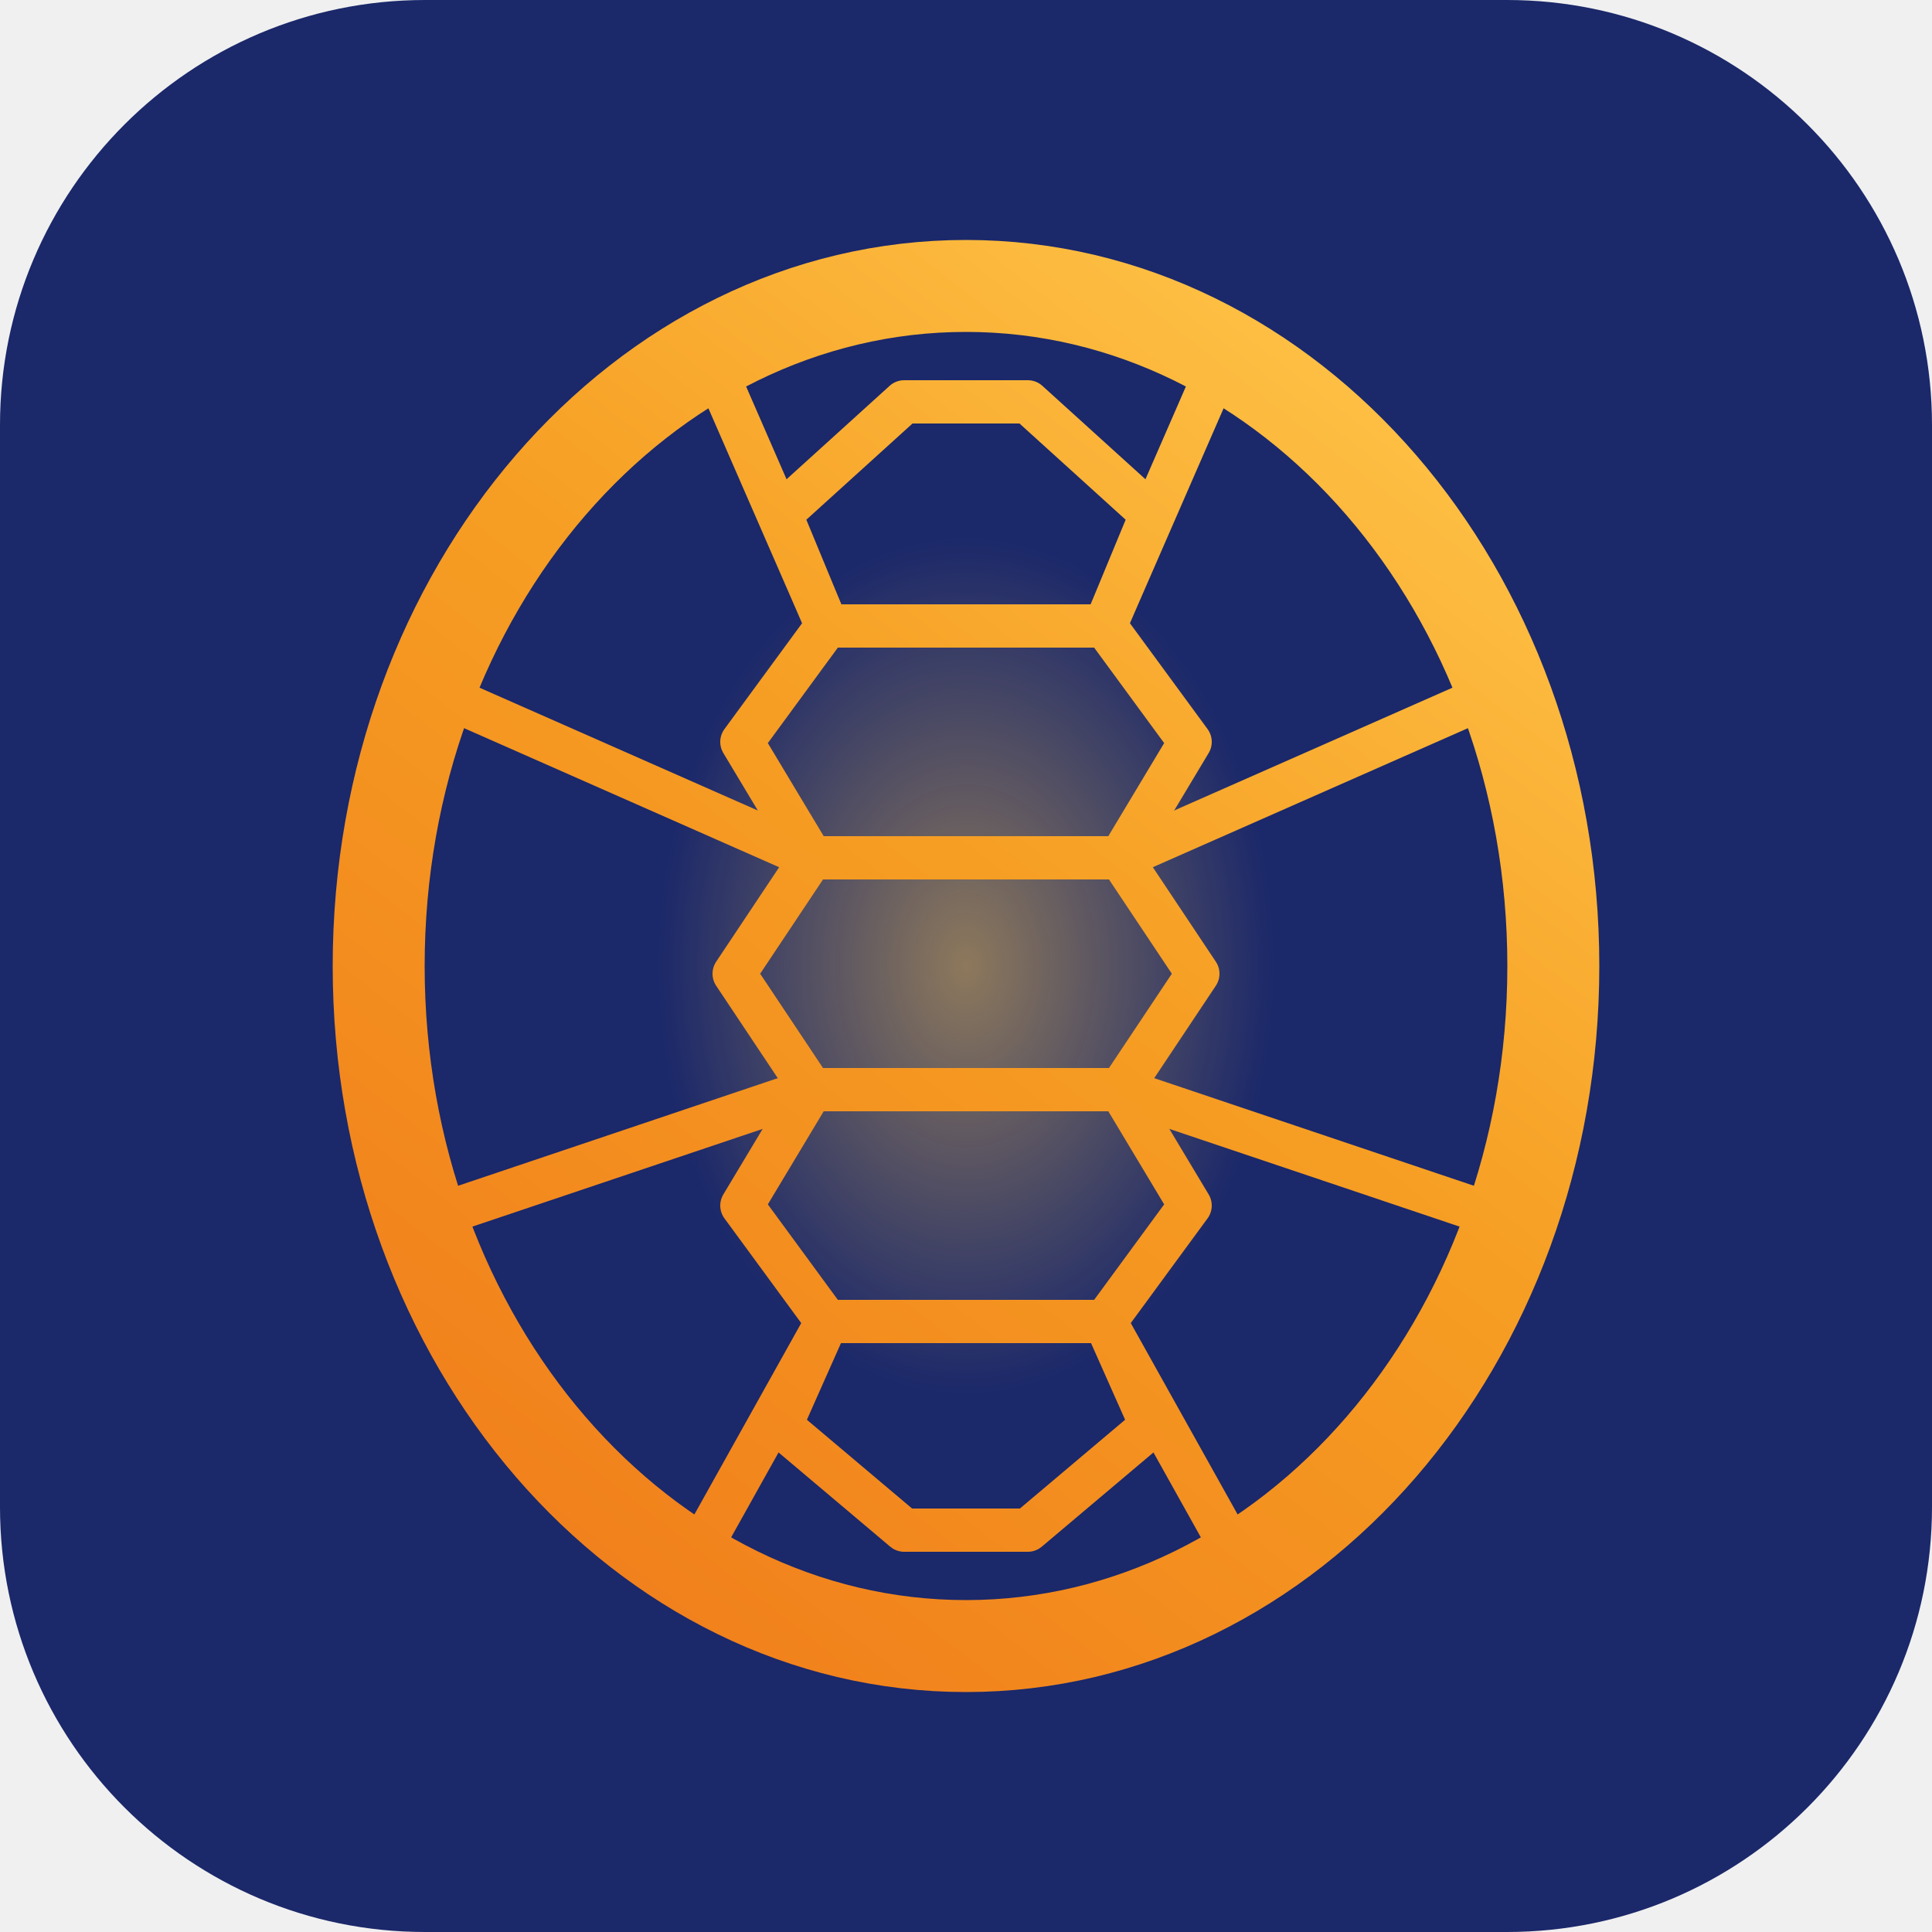
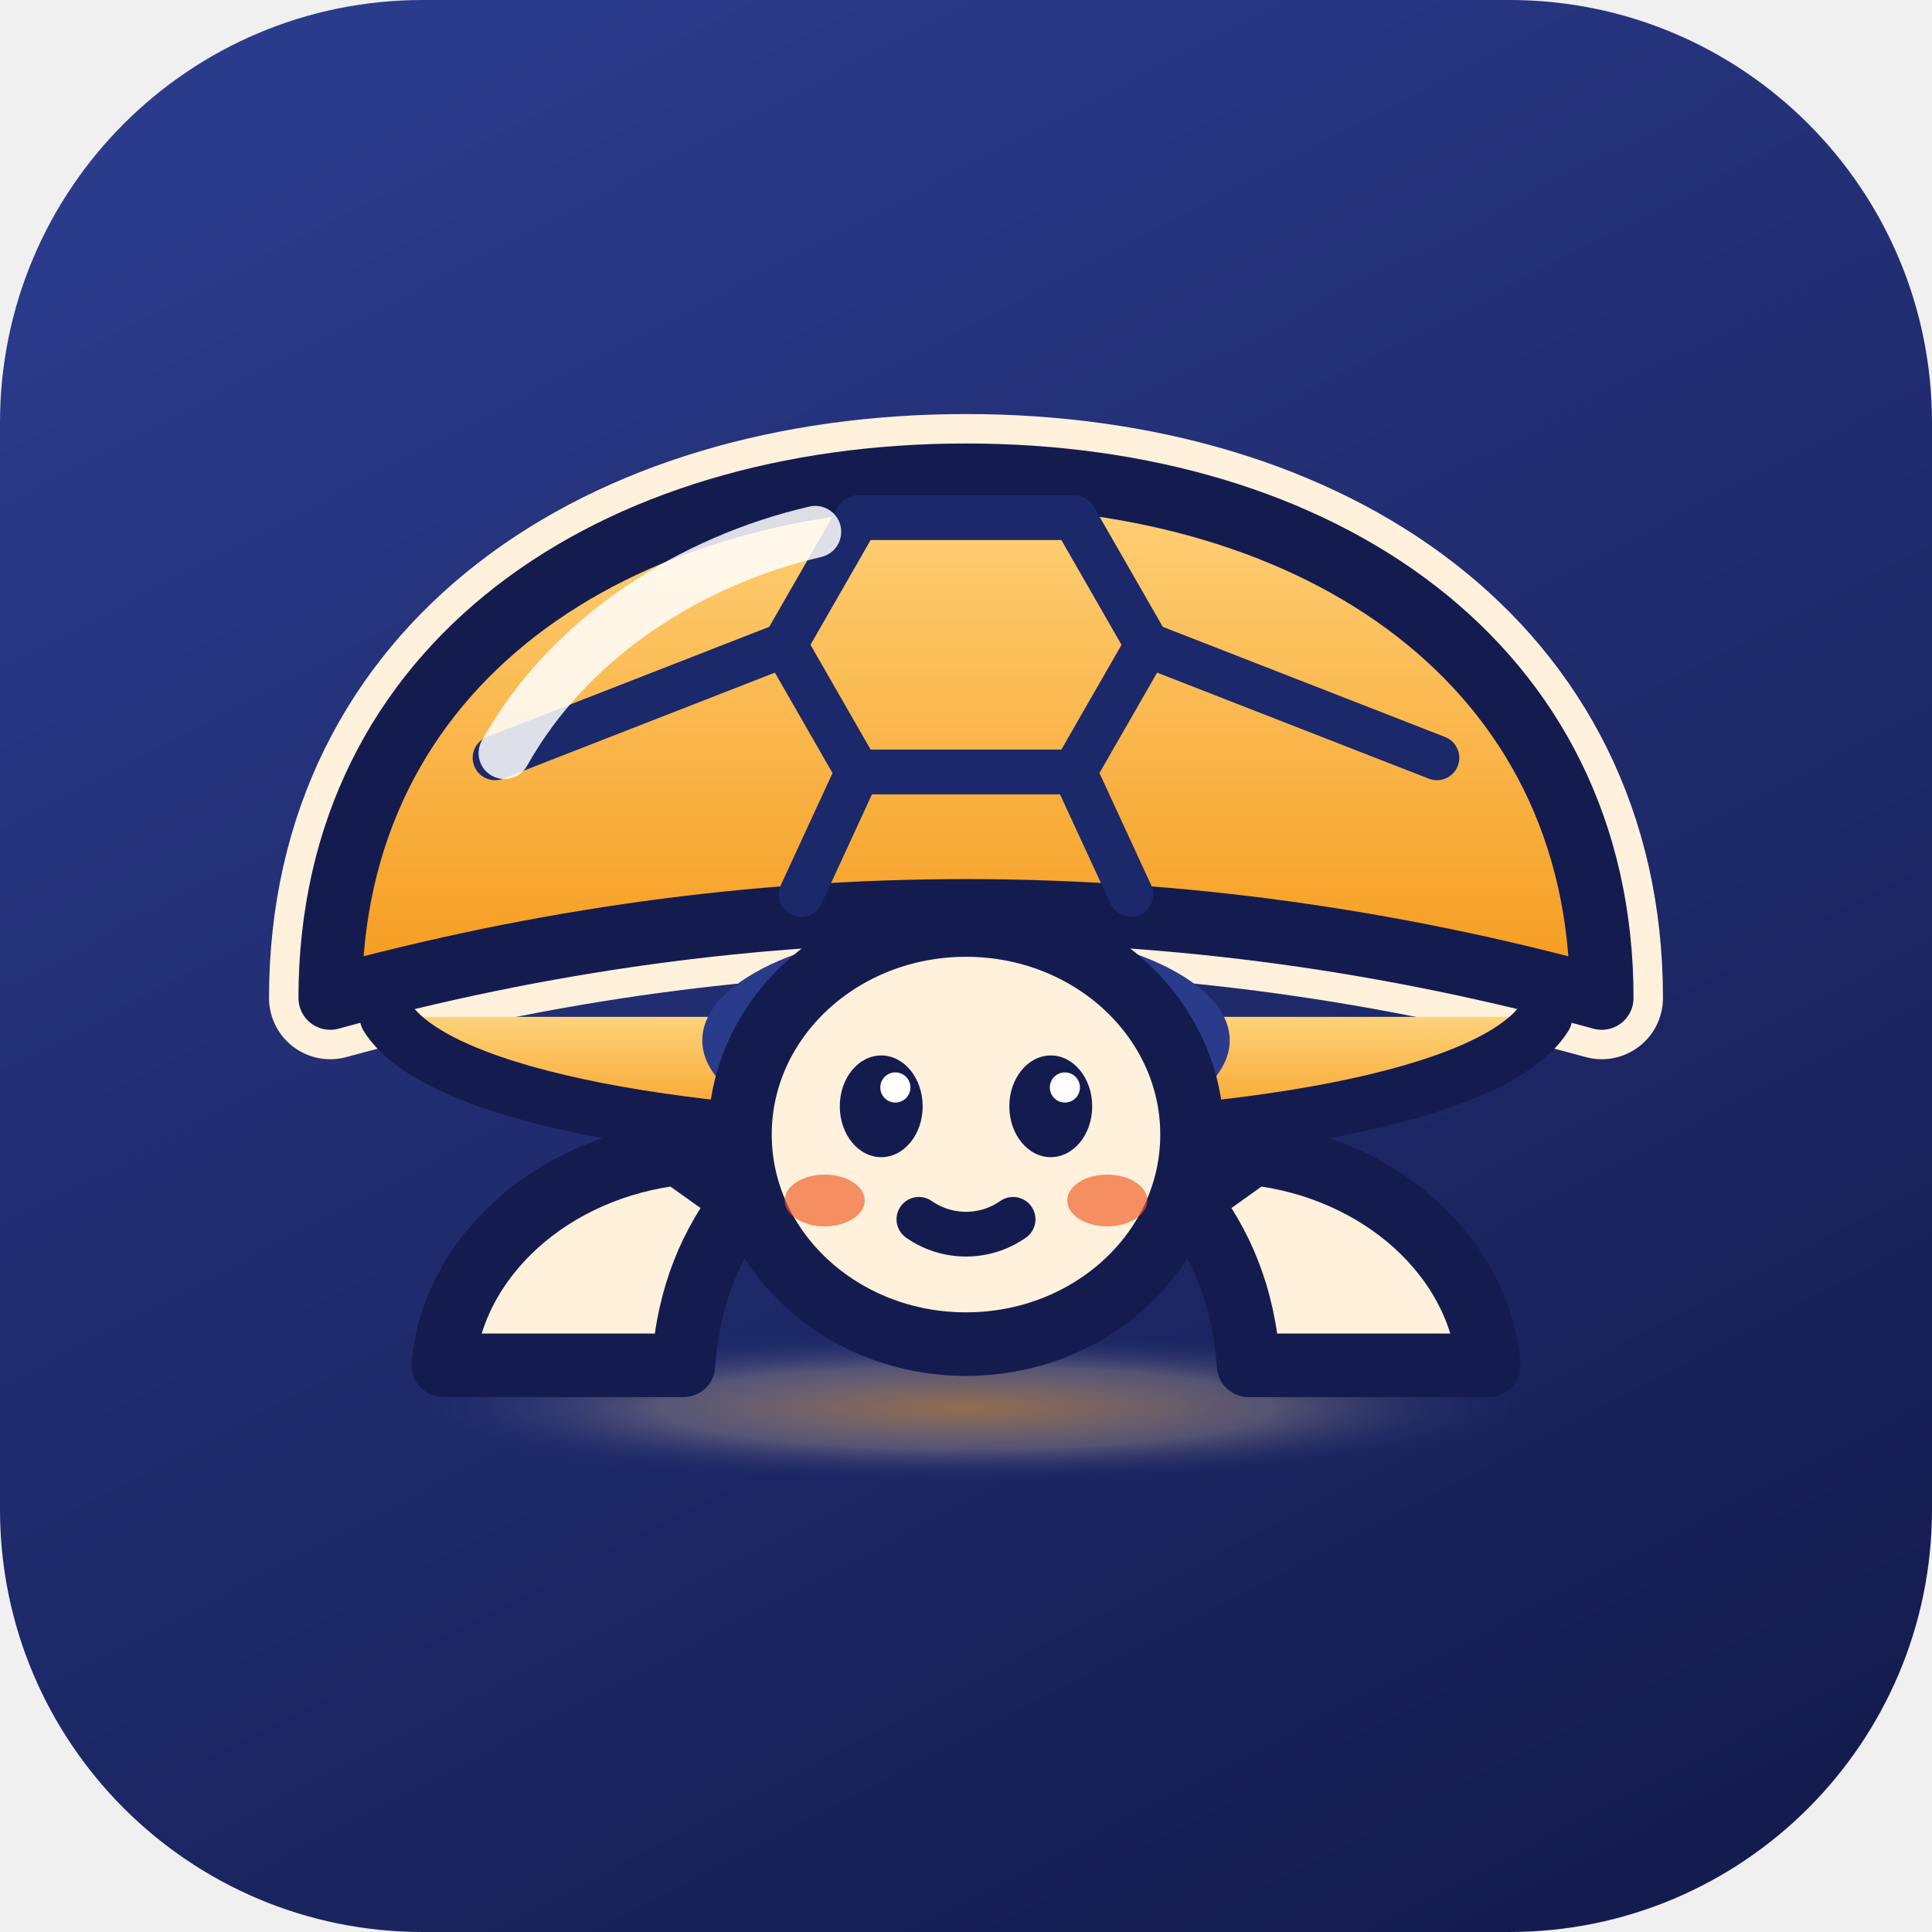
- <svg xmlns="http://www.w3.org/2000/svg" viewBox="0 0 200 200">
-   <rect width="200" height="200" rx="44" fill="#1B286A" />
-   <g transform="translate(20 20) scale(0.8)">
+ <svg xmlns="http://www.w3.org/2000/svg" viewBox="0 0 32 32">
+   <defs>
+     <linearGradient id="fd" x1="0.24" y1="0" x2="0.76" y2="1">
+       <stop offset="0" stop-color="#2B3B8C" />
+       <stop offset="1" stop-color="#141C4F" />
+     </linearGradient>
+   </defs>
+   <rect width="32" height="32" rx="7" fill="url(#fd)" />
+   <g transform="translate(3.520 2.022) scale(0.78)">
    <defs>
-       <linearGradient id="h104" gradientUnits="userSpaceOnUse" x1="30" y1="190" x2="170" y2="10">
-         <stop offset="0" stop-color="#F07A1A" />
-         <stop offset=".55" stop-color="#F69E23" />
-         <stop offset="1" stop-color="#FFC94D" />
+       <linearGradient id="bt" x1="0" y1="0" x2="0" y2="1">
+         <stop offset="0" stop-color="#FFD27A" />
+         <stop offset="1" stop-color="#F59A1C" />
      </linearGradient>
-       <radialGradient id="h105" cx=".5" cy=".5" r=".5">
-         <stop offset="0" stop-color="#FFC94D" stop-opacity=".5" />
-         <stop offset="1" stop-color="#FFC94D" stop-opacity="0" />
+       <radialGradient id="bto" cx="50%" cy="50%" r="50%">
+         <stop offset="0" stop-color="#F6A63A" stop-opacity=".55" />
+         <stop offset=".55" stop-color="#E8C9A0" stop-opacity=".28" />
+         <stop offset="1" stop-color="#2B3B8C" stop-opacity="0" />
      </radialGradient>
    </defs>
-     <ellipse cx="100" cy="100" rx="40" ry="56" fill="url(#h105)" />
-     <ellipse cx="100" cy="100" rx="76" ry="88" stroke="url(#h104)" stroke-width="11.9" stroke-linecap="round" stroke-linejoin="round" fill="none" />
-     <polygon points="92.0,27.0 108.0,27.0 124.0,41.5 118.0,56.0 82.0,56.0 76.0,41.5" stroke="url(#h104)" stroke-width="5.6" stroke-linecap="round" stroke-linejoin="round" fill="none" />
-     <polygon points="82.0,56.0 118.0,56.0 129.0,71.0 120.0,86.0 80.0,86.0 71.0,71.0" stroke="url(#h104)" stroke-width="5.6" stroke-linecap="round" stroke-linejoin="round" fill="none" />
-     <polygon points="80.0,86.0 120.0,86.0 130.0,101.0 120.0,116.0 80.0,116.0 70.0,101.0" stroke="url(#h104)" stroke-width="5.6" stroke-linecap="round" stroke-linejoin="round" fill="none" />
-     <polygon points="80.0,116.0 120.0,116.0 129.0,131.0 118.0,146.0 82.0,146.0 71.0,131.0" stroke="url(#h104)" stroke-width="5.6" stroke-linecap="round" stroke-linejoin="round" fill="none" />
-     <polygon points="82.0,146.0 118.0,146.0 124.0,159.5 108.0,173.0 92.0,173.0 76.0,159.5" stroke="url(#h104)" stroke-width="5.6" stroke-linecap="round" stroke-linejoin="round" fill="none" />
-     <line x1="82.0" y1="56.0" x2="66.7" y2="20.9" stroke="url(#h104)" stroke-width="5.6" stroke-linecap="round" stroke-linejoin="round" fill="none" />
-     <line x1="118.0" y1="56.0" x2="133.3" y2="20.9" stroke="url(#h104)" stroke-width="5.6" stroke-linecap="round" stroke-linejoin="round" fill="none" />
-     <line x1="80.0" y1="86.0" x2="30.6" y2="64.2" stroke="url(#h104)" stroke-width="5.6" stroke-linecap="round" stroke-linejoin="round" fill="none" />
-     <line x1="120.0" y1="86.0" x2="169.4" y2="64.2" stroke="url(#h104)" stroke-width="5.6" stroke-linecap="round" stroke-linejoin="round" fill="none" />
-     <line x1="80.0" y1="116.0" x2="29.5" y2="133.0" stroke="url(#h104)" stroke-width="5.6" stroke-linecap="round" stroke-linejoin="round" fill="none" />
-     <line x1="120.0" y1="116.0" x2="170.5" y2="133.0" stroke="url(#h104)" stroke-width="5.6" stroke-linecap="round" stroke-linejoin="round" fill="none" />
-     <line x1="82.0" y1="146.0" x2="64.3" y2="177.7" stroke="url(#h104)" stroke-width="5.6" stroke-linecap="round" stroke-linejoin="round" fill="none" />
-     <line x1="118.0" y1="146.0" x2="135.7" y2="177.7" stroke="url(#h104)" stroke-width="5.6" stroke-linecap="round" stroke-linejoin="round" fill="none" />
+     <g fill="none" stroke="#141C4F" stroke-width="1.35" stroke-linecap="round" stroke-linejoin="round">
+       <path d="M2.5 18.6C2.5 11.5 8.5 7.5 16 7.5S29.5 11.5 29.5 18.6Q16 14.9 2.5 18.6Z" fill="none" stroke="#FFF1DC" stroke-width="2.6" />
+       <ellipse cx="16" cy="27.3" rx="12" ry="1.6" fill="url(#bto)" stroke="none" />
+       <path d="M9.9 21.9c-2.7.3-4.8 2.2-5 4.5h5.1c.1-1.5.6-2.6 1.3-3.5z" fill="#FFF1DC" />
+       <path d="M22.1 21.9c2.7.3 4.8 2.2 5 4.5h-5.1c-.1-1.5-.6-2.6-1.3-3.5z" fill="#FFF1DC" />
+       <path d="M3.7 19C5.9 22.5 26.1 22.5 28.3 19" fill="url(#bt)" stroke-width="1.15" />
+       <ellipse cx="16" cy="19.5" rx="5.6" ry="2.4" fill="#2B3B8C" stroke="none" />
+       <ellipse cx="16" cy="21.5" rx="4.8" ry="4.45" fill="#FFF1DC" />
+       <ellipse cx="14.2" cy="20.9" rx=".88" ry="1.08" fill="#141C4F" stroke="none" />
+       <ellipse cx="17.8" cy="20.9" rx=".88" ry="1.08" fill="#141C4F" stroke="none" />
+       <circle cx="14.5" cy="20.5" r=".32" fill="#FFFFFF" stroke="none" />
+       <circle cx="18.1" cy="20.5" r=".32" fill="#FFFFFF" stroke="none" />
+       <path d="M15 23.3c.6.42 1.4.42 2 0" stroke-width=".95" />
+       <ellipse cx="13" cy="22.9" rx=".85" ry=".55" fill="#F05A1E" fill-opacity=".65" stroke="none" />
+       <ellipse cx="19" cy="22.9" rx=".85" ry=".55" fill="#F05A1E" fill-opacity=".65" stroke="none" />
+       <path d="M2.5 18.6C2.5 11.5 8.5 7.5 16 7.5S29.5 11.5 29.5 18.6Q16 14.9 2.5 18.6Z" fill="url(#bt)" />
+       <path d="M13.7 8.4h4.6l1.55 2.7-1.55 2.7h-4.6L12.15 11.1z M12.15 11.1L6 13.5 M19.85 11.1L26 13.5 M13.7 13.8l-1.2 2.6 M18.3 13.8l1.2 2.6" stroke="#1B286A" stroke-width=".95" />
+       <path d="M6.2 13.4C7.6 10.9 10.2 9.3 12.8 8.7" stroke="#FFFFFF" stroke-width="1.1" opacity=".85" />
+     </g>
  </g>
</svg>
